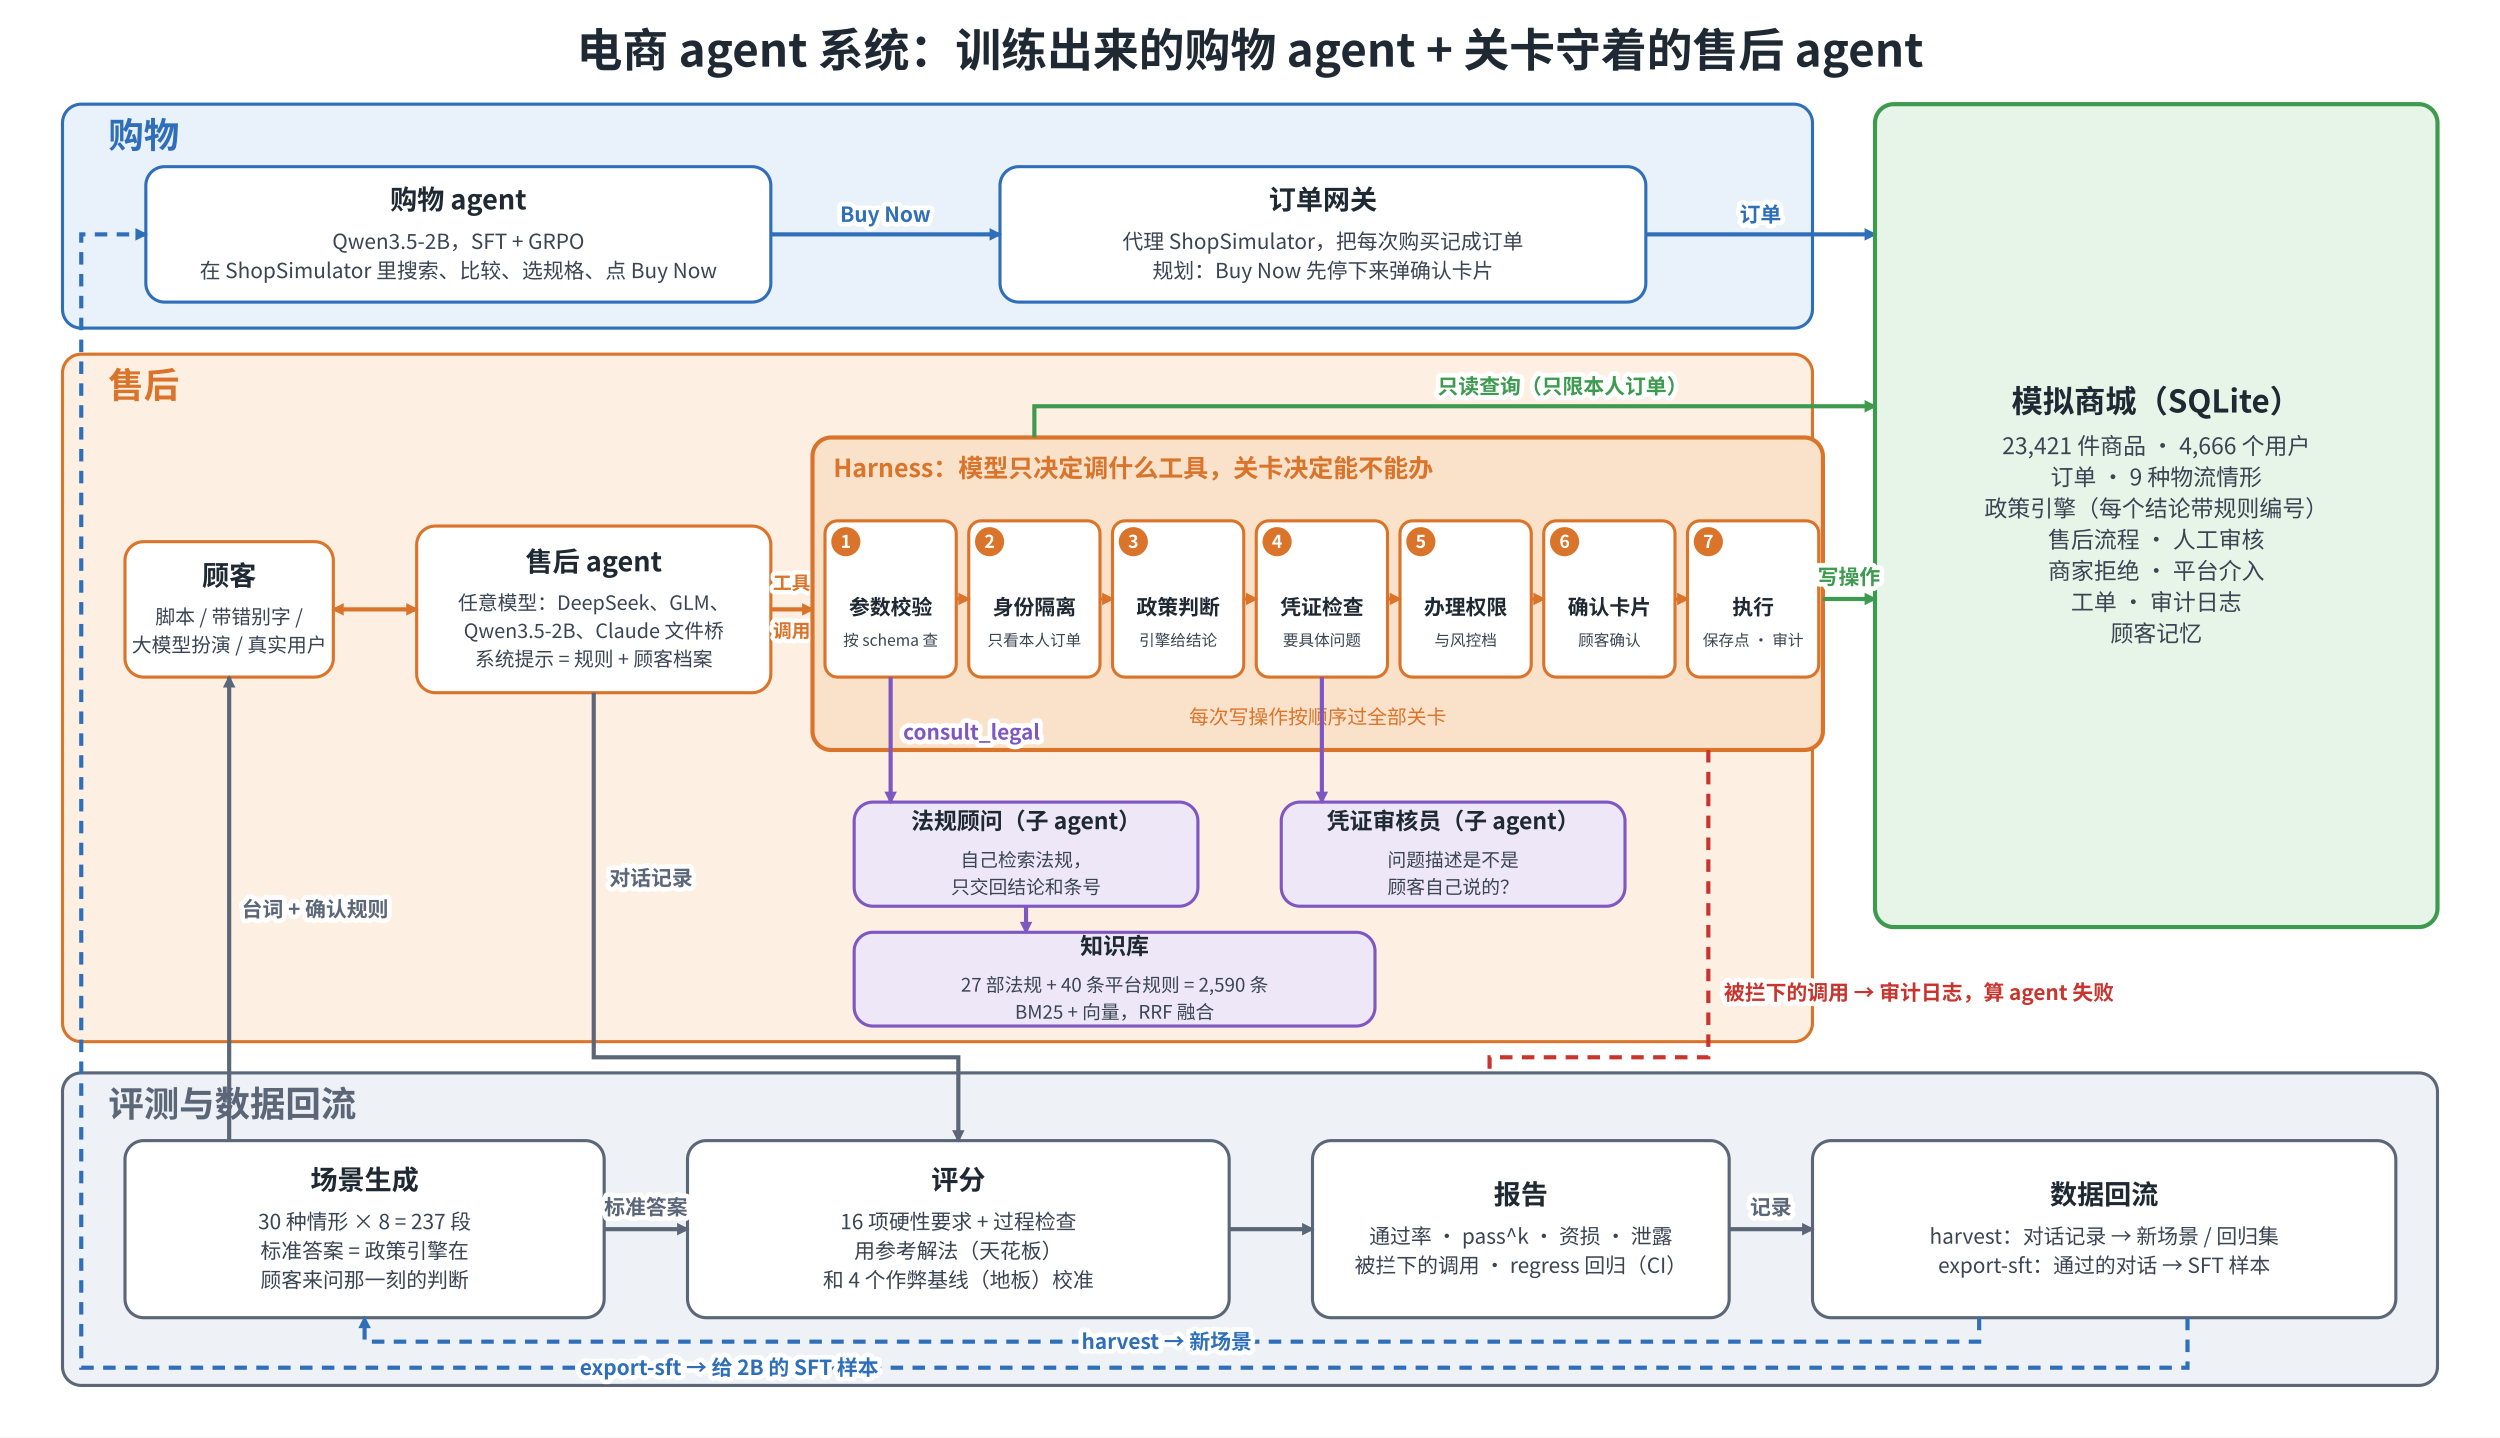
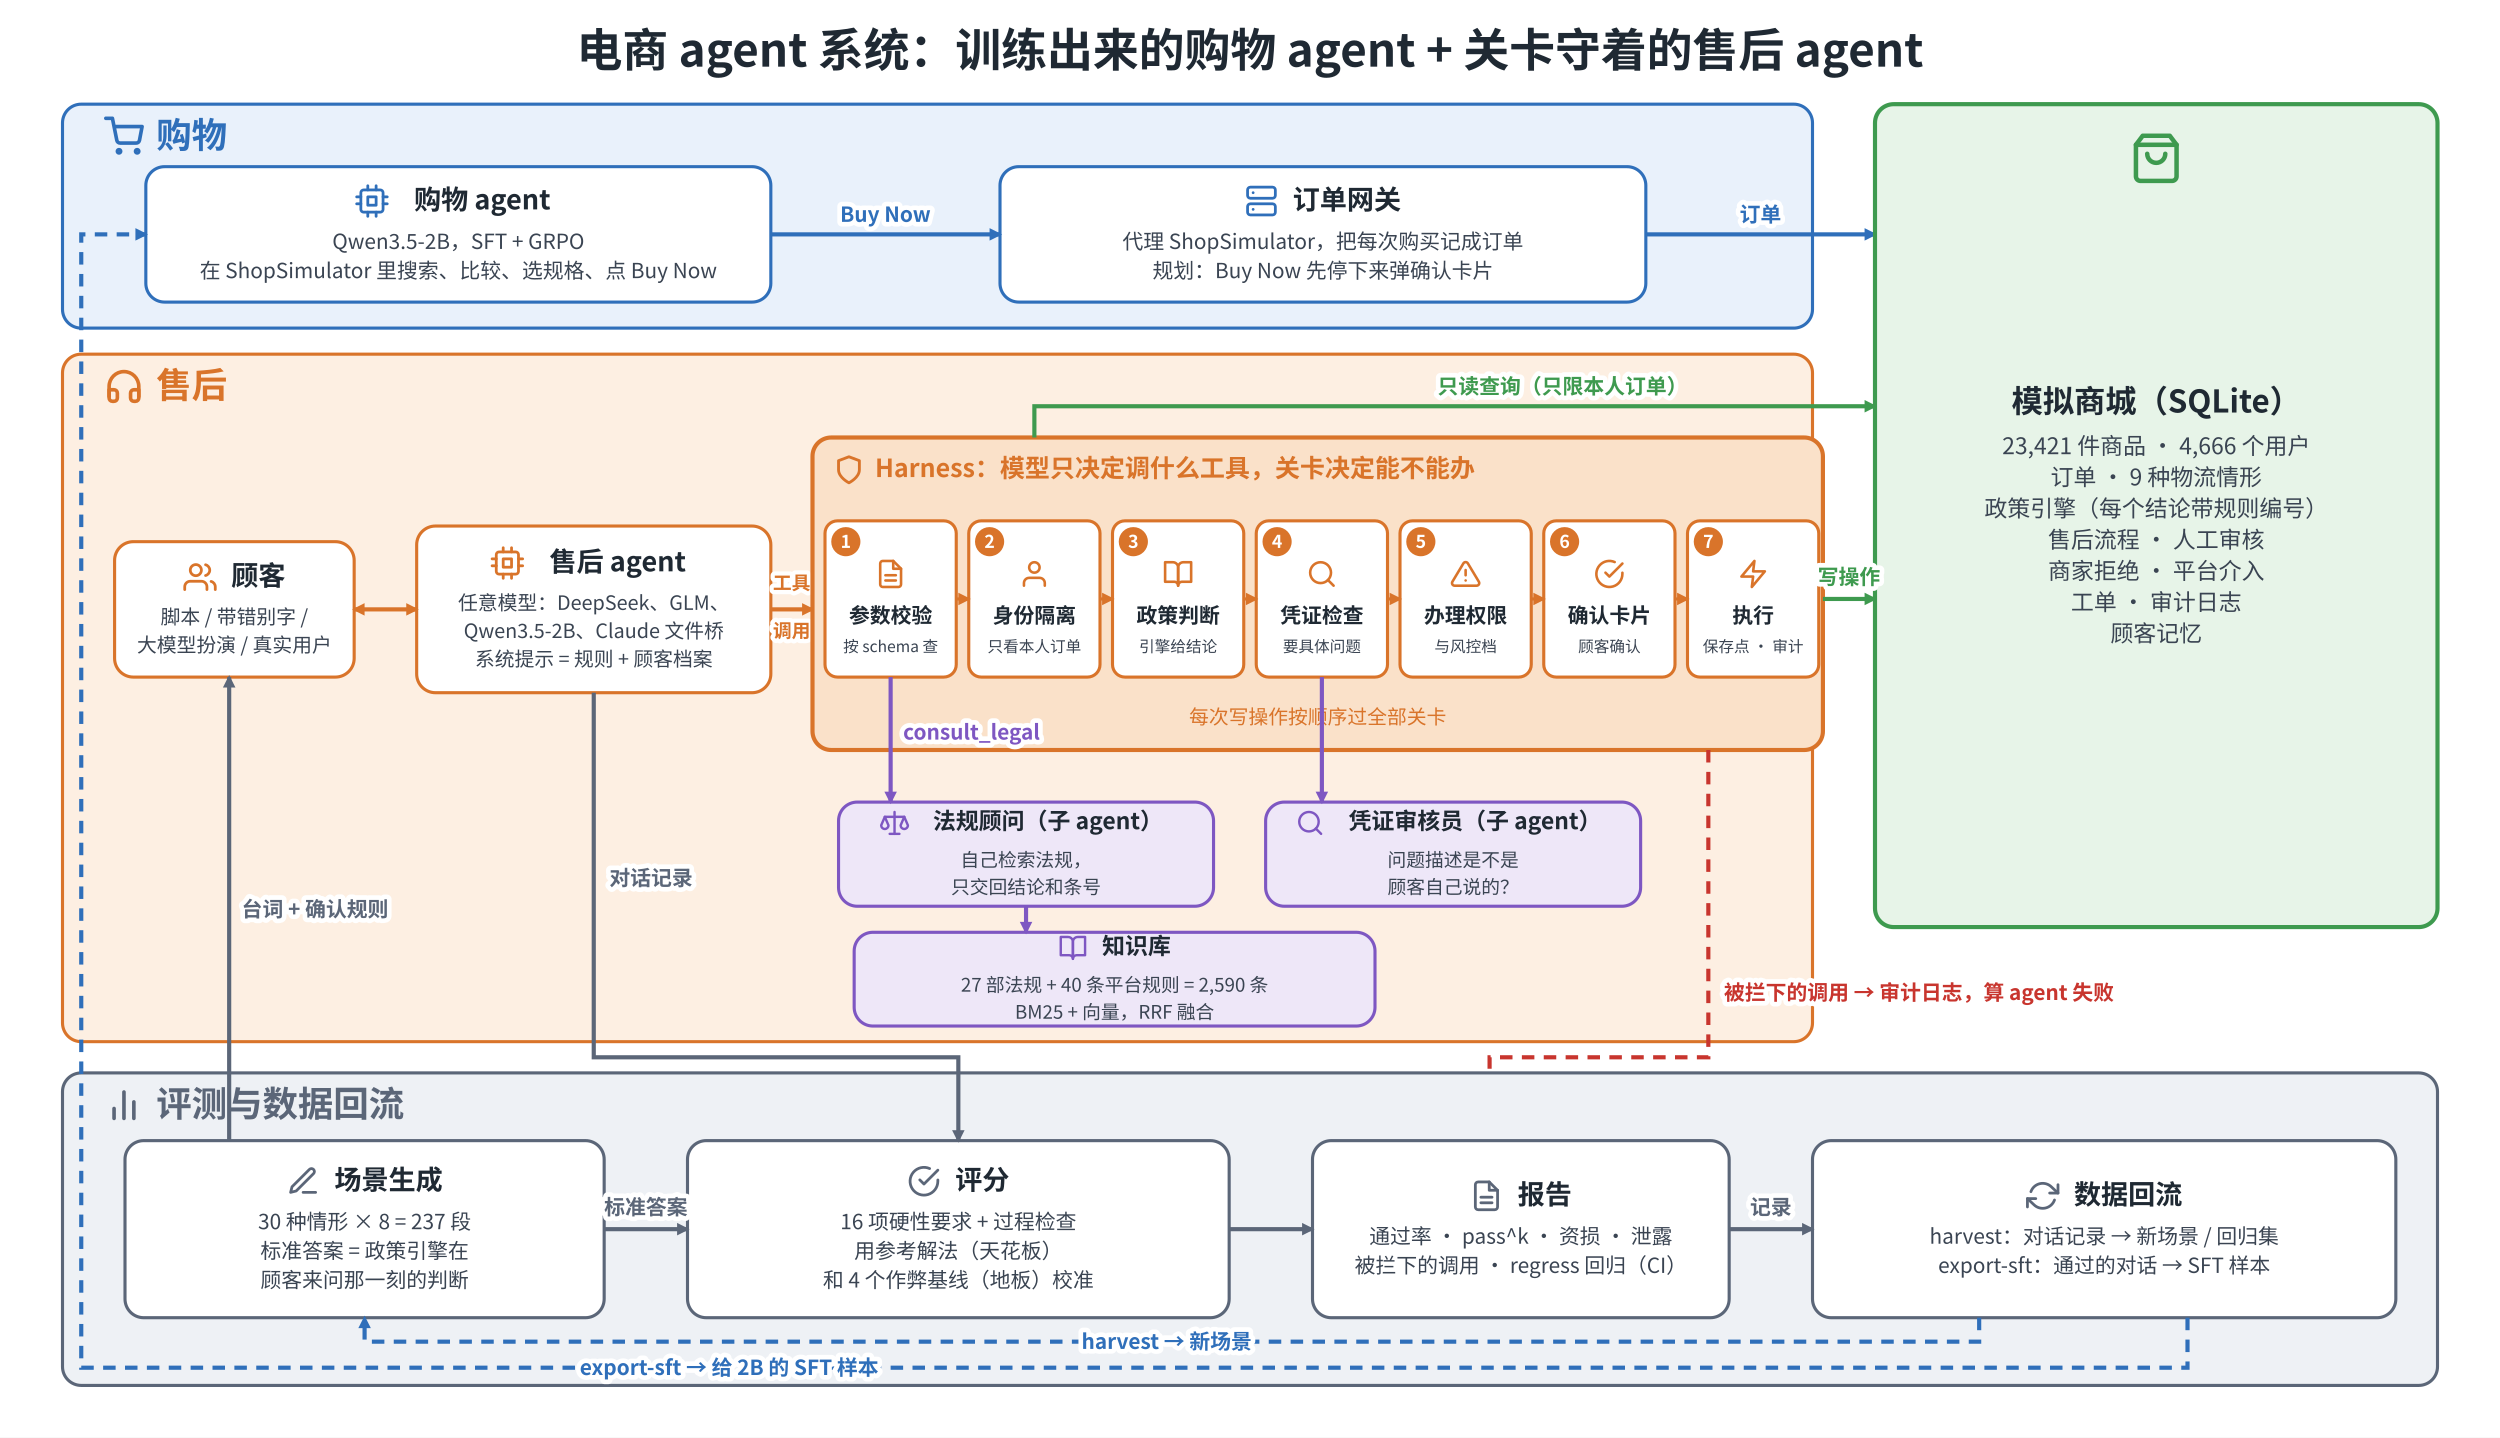
<svg xmlns="http://www.w3.org/2000/svg" width="100%" height="100%" viewBox="0 0 2400 1380" font-family="-apple-system, 'Helvetica Neue', 'PingFang SC', 'Hiragino Sans GB', 'Noto Sans CJK SC', Arial, sans-serif">
  <defs>
    <marker id="head-blue" markerWidth="12" markerHeight="12" refX="10" refY="6" orient="auto" markerUnits="userSpaceOnUse">
      <path d="M 0 0 L 12 6 L 0 12 z" fill="#2F6FBA" />
    </marker>
    <marker id="head-blue-r" markerWidth="12" markerHeight="12" refX="2" refY="6" orient="auto" markerUnits="userSpaceOnUse">
      <path d="M 12 0 L 0 6 L 12 12 z" fill="#2F6FBA" />
    </marker>
    <marker id="head-orange" markerWidth="12" markerHeight="12" refX="10" refY="6" orient="auto" markerUnits="userSpaceOnUse">
      <path d="M 0 0 L 12 6 L 0 12 z" fill="#D9742A" />
    </marker>
    <marker id="head-orange-r" markerWidth="12" markerHeight="12" refX="2" refY="6" orient="auto" markerUnits="userSpaceOnUse">
      <path d="M 12 0 L 0 6 L 12 12 z" fill="#D9742A" />
    </marker>
    <marker id="head-green" markerWidth="12" markerHeight="12" refX="10" refY="6" orient="auto" markerUnits="userSpaceOnUse">
      <path d="M 0 0 L 12 6 L 0 12 z" fill="#3E9A4F" />
    </marker>
    <marker id="head-green-r" markerWidth="12" markerHeight="12" refX="2" refY="6" orient="auto" markerUnits="userSpaceOnUse">
      <path d="M 12 0 L 0 6 L 12 12 z" fill="#3E9A4F" />
    </marker>
    <marker id="head-purple" markerWidth="12" markerHeight="12" refX="10" refY="6" orient="auto" markerUnits="userSpaceOnUse">
      <path d="M 0 0 L 12 6 L 0 12 z" fill="#7E57C2" />
    </marker>
    <marker id="head-purple-r" markerWidth="12" markerHeight="12" refX="2" refY="6" orient="auto" markerUnits="userSpaceOnUse">
      <path d="M 12 0 L 0 6 L 12 12 z" fill="#7E57C2" />
    </marker>
    <marker id="head-grey" markerWidth="12" markerHeight="12" refX="10" refY="6" orient="auto" markerUnits="userSpaceOnUse">
      <path d="M 0 0 L 12 6 L 0 12 z" fill="#5B6678" />
    </marker>
    <marker id="head-grey-r" markerWidth="12" markerHeight="12" refX="2" refY="6" orient="auto" markerUnits="userSpaceOnUse">
      <path d="M 12 0 L 0 6 L 12 12 z" fill="#5B6678" />
    </marker>
    <marker id="head-red" markerWidth="12" markerHeight="12" refX="10" refY="6" orient="auto" markerUnits="userSpaceOnUse">
      <path d="M 0 0 L 12 6 L 0 12 z" fill="#C8352E" />
    </marker>
    <marker id="head-red-r" markerWidth="12" markerHeight="12" refX="2" refY="6" orient="auto" markerUnits="userSpaceOnUse">
      <path d="M 12 0 L 0 6 L 12 12 z" fill="#C8352E" />
    </marker>
  </defs>
  <rect width="2400" height="1380" fill="#FFFFFF" />
  <text x="1200.0" y="64" font-size="44" font-weight="bold" fill="#1F2933" text-anchor="middle">电商 agent 系统：训练出来的购物 agent + 关卡守着的售后 agent</text>
  <rect x="60" y="100" width="1680" height="215" rx="18" fill="#E9F1FB" stroke="#2F6FBA" stroke-width="3" />
-   <text x="104" y="142" font-size="34" font-weight="bold" fill="#2F6FBA" text-anchor="start">购物</text>
+   <g transform="translate(100 112) scale(1.5833)" fill="none" stroke="#2F6FBA" stroke-width="2.2" stroke-linecap="round" stroke-linejoin="round">
+     <circle cx="9" cy="21" r="1" />
+     <circle cx="20" cy="21" r="1" />
+     <path d="M1 1h4l2.68 13.39a2 2 0 0 0 2 1.61h9.72a2 2 0 0 0 2-1.61L23 6H6" />
+   </g>
+   <text x="150" y="142" font-size="34" font-weight="bold" fill="#2F6FBA" text-anchor="start">购物</text>
  <rect x="140" y="160" width="600" height="130" rx="18" fill="#FFFFFF" stroke="#2F6FBA" stroke-width="3" />
-   <text x="440.0" y="201.0" font-size="26" font-weight="bold" fill="#1F2933" text-anchor="middle">购物 agent</text>
+   <g transform="translate(341.08 177.0) scale(1.3333)" fill="none" stroke="#2F6FBA" stroke-width="2" stroke-linecap="round" stroke-linejoin="round">
+     <rect x="4" y="4" width="16" height="16" rx="2" />
+     <rect x="9" y="9" width="6" height="6" />
+     <line x1="9" y1="1" x2="9" y2="4" />
+     <line x1="15" y1="1" x2="15" y2="4" />
+     <line x1="9" y1="20" x2="9" y2="23" />
+     <line x1="15" y1="20" x2="15" y2="23" />
+     <line x1="20" y1="9" x2="23" y2="9" />
+     <line x1="20" y1="14" x2="23" y2="14" />
+     <line x1="1" y1="9" x2="4" y2="9" />
+     <line x1="1" y1="14" x2="4" y2="14" />
+   </g>
+   <text x="463.0" y="201.0" font-size="26" font-weight="bold" fill="#1F2933" text-anchor="middle">购物 agent</text>
  <text x="440.0" y="239.0" font-size="20" font-weight="normal" fill="#3A4452" text-anchor="middle">Qwen3.5-2B，SFT + GRPO</text>
  <text x="440.0" y="267.0" font-size="20" font-weight="normal" fill="#3A4452" text-anchor="middle">在 ShopSimulator 里搜索、比较、选规格、点 Buy Now</text>
  <rect x="960" y="160" width="620" height="130" rx="18" fill="#FFFFFF" stroke="#2F6FBA" stroke-width="3" />
-   <text x="1270.0" y="201.0" font-size="26" font-weight="bold" fill="#1F2933" text-anchor="middle">订单网关</text>
+   <g transform="translate(1195.0 177.0) scale(1.3333)" fill="none" stroke="#2F6FBA" stroke-width="2" stroke-linecap="round" stroke-linejoin="round">
+     <rect x="2" y="2" width="20" height="8" rx="2" />
+     <rect x="2" y="14" width="20" height="8" rx="2" />
+     <line x1="6" y1="6" x2="6.01" y2="6" />
+     <line x1="6" y1="18" x2="6.01" y2="18" />
+   </g>
+   <text x="1293.0" y="201.0" font-size="26" font-weight="bold" fill="#1F2933" text-anchor="middle">订单网关</text>
  <text x="1270.0" y="239.0" font-size="20" font-weight="normal" fill="#3A4452" text-anchor="middle">代理 ShopSimulator，把每次购买记成订单</text>
  <text x="1270.0" y="267.0" font-size="20" font-weight="normal" fill="#3A4452" text-anchor="middle">规划：Buy Now 先停下来弹确认卡片</text>
  <path d="M 740 225 L 960 225" fill="none" stroke="#2F6FBA" stroke-width="4" marker-end="url(#head-blue)" />
  <text x="850.0" y="213.0" font-size="20" font-weight="bold" fill="#2F6FBA" text-anchor="middle" stroke="#FFFFFF" stroke-width="9.0" paint-order="stroke" stroke-linejoin="round">Buy Now</text>
  <path d="M 1580 225 L 1800 225" fill="none" stroke="#2F6FBA" stroke-width="4" marker-end="url(#head-blue)" />
  <text x="1690.0" y="213.0" font-size="20" font-weight="bold" fill="#2F6FBA" text-anchor="middle" stroke="#FFFFFF" stroke-width="9.0" paint-order="stroke" stroke-linejoin="round">订单</text>
  <rect x="1800" y="100" width="540" height="790" rx="18" fill="#E7F4E8" stroke="#3E9A4F" stroke-width="4" />
+   <g transform="translate(2044.0 126) scale(2.1667)" fill="none" stroke="#3E9A4F" stroke-width="2" stroke-linecap="round" stroke-linejoin="round">
+     <path d="M6 2L3 6v14a2 2 0 0 0 2 2h14a2 2 0 0 0 2-2V6l-3-4z" />
+     <line x1="3" y1="6" x2="21" y2="6" />
+     <path d="M16 10a4 4 0 0 1-8 0" />
+   </g>
  <text x="2070.0" y="396.0" font-size="30" font-weight="bold" fill="#1F2933" text-anchor="middle">模拟商城（SQLite）</text>
  <text x="2070.0" y="436.0" font-size="22" font-weight="normal" fill="#3A4452" text-anchor="middle">23,421 件商品 · 4,666 个用户</text>
  <text x="2070.0" y="466.0" font-size="22" font-weight="normal" fill="#3A4452" text-anchor="middle">订单 · 9 种物流情形</text>
  <text x="2070.0" y="496.0" font-size="22" font-weight="normal" fill="#3A4452" text-anchor="middle">政策引擎（每个结论带规则编号）</text>
  <text x="2070.0" y="526.0" font-size="22" font-weight="normal" fill="#3A4452" text-anchor="middle">售后流程 · 人工审核</text>
  <text x="2070.0" y="556.0" font-size="22" font-weight="normal" fill="#3A4452" text-anchor="middle">商家拒绝 · 平台介入</text>
  <text x="2070.0" y="586.0" font-size="22" font-weight="normal" fill="#3A4452" text-anchor="middle">工单 · 审计日志</text>
  <text x="2070.0" y="616.0" font-size="22" font-weight="normal" fill="#3A4452" text-anchor="middle">顾客记忆</text>
  <rect x="60" y="340" width="1680" height="660" rx="18" fill="#FDEFE2" stroke="#D9742A" stroke-width="3" />
-   <text x="104" y="382" font-size="34" font-weight="bold" fill="#D9742A" text-anchor="start">售后</text>
-   <rect x="120" y="520" width="200" height="130" rx="18" fill="#FFFFFF" stroke="#D9742A" stroke-width="3" />
-   <text x="220.0" y="562.0" font-size="26" font-weight="bold" fill="#1F2933" text-anchor="middle">顾客</text>
-   <text x="220.0" y="599.0" font-size="19" font-weight="normal" fill="#3A4452" text-anchor="middle">脚本 / 带错别字 /</text>
-   <text x="220.0" y="626.0" font-size="19" font-weight="normal" fill="#3A4452" text-anchor="middle">大模型扮演 / 真实用户</text>
+   <g transform="translate(100 352) scale(1.5833)" fill="none" stroke="#D9742A" stroke-width="2.2" stroke-linecap="round" stroke-linejoin="round">
+     <path d="M3 18v-6a9 9 0 0 1 18 0v6" />
+     <path d="M21 19a2 2 0 0 1-2 2h-1a2 2 0 0 1-2-2v-3a2 2 0 0 1 2-2h3zM3 19a2 2 0 0 0 2 2h1a2 2 0 0 0 2-2v-3a2 2 0 0 0-2-2H3z" />
+   </g>
+   <text x="150" y="382" font-size="34" font-weight="bold" fill="#D9742A" text-anchor="start">售后</text>
+   <rect x="110" y="520" width="230" height="130" rx="18" fill="#FFFFFF" stroke="#D9742A" stroke-width="3" />
+   <g transform="translate(176.0 538.0) scale(1.3333)" fill="none" stroke="#D9742A" stroke-width="2" stroke-linecap="round" stroke-linejoin="round">
+     <path d="M17 21v-2a4 4 0 0 0-4-4H5a4 4 0 0 0-4 4v2" />
+     <circle cx="9" cy="7" r="4" />
+     <path d="M23 21v-2a4 4 0 0 0-3-3.87" />
+     <path d="M16 3.13a4 4 0 0 1 0 7.75" />
+   </g>
+   <text x="248.0" y="562.0" font-size="26" font-weight="bold" fill="#1F2933" text-anchor="middle">顾客</text>
+   <text x="225.0" y="599.0" font-size="19" font-weight="normal" fill="#3A4452" text-anchor="middle">脚本 / 带错别字 /</text>
+   <text x="225.0" y="626.0" font-size="19" font-weight="normal" fill="#3A4452" text-anchor="middle">大模型扮演 / 真实用户</text>
  <rect x="400" y="505" width="340" height="160" rx="18" fill="#FFFFFF" stroke="#D9742A" stroke-width="3" />
-   <text x="570.0" y="548.5" font-size="26" font-weight="bold" fill="#1F2933" text-anchor="middle">售后 agent</text>
+   <g transform="translate(471.08 524.5) scale(1.3333)" fill="none" stroke="#D9742A" stroke-width="2" stroke-linecap="round" stroke-linejoin="round">
+     <rect x="4" y="4" width="16" height="16" rx="2" />
+     <rect x="9" y="9" width="6" height="6" />
+     <line x1="9" y1="1" x2="9" y2="4" />
+     <line x1="15" y1="1" x2="15" y2="4" />
+     <line x1="9" y1="20" x2="9" y2="23" />
+     <line x1="15" y1="20" x2="15" y2="23" />
+     <line x1="20" y1="9" x2="23" y2="9" />
+     <line x1="20" y1="14" x2="23" y2="14" />
+     <line x1="1" y1="9" x2="4" y2="9" />
+     <line x1="1" y1="14" x2="4" y2="14" />
+   </g>
+   <text x="593" y="548.5" font-size="26" font-weight="bold" fill="#1F2933" text-anchor="middle">售后 agent</text>
  <text x="570.0" y="585.5" font-size="19" font-weight="normal" fill="#3A4452" text-anchor="middle">任意模型：DeepSeek、GLM、</text>
  <text x="570.0" y="612.5" font-size="19" font-weight="normal" fill="#3A4452" text-anchor="middle">Qwen3.5-2B、Claude 文件桥</text>
  <text x="570.0" y="639.5" font-size="19" font-weight="normal" fill="#3A4452" text-anchor="middle">系统提示 = 规则 + 顾客档案</text>
-   <path d="M 320 585 L 400 585" fill="none" stroke="#D9742A" stroke-width="4" marker-end="url(#head-orange)" marker-start="url(#head-orange-r)" />
+   <path d="M 340 585 L 400 585" fill="none" stroke="#D9742A" stroke-width="4" marker-end="url(#head-orange)" marker-start="url(#head-orange-r)" />
  <path d="M 740 585 L 780 585" fill="none" stroke="#D9742A" stroke-width="4" marker-end="url(#head-orange)" />
  <text x="760" y="566" font-size="18" font-weight="bold" fill="#D9742A" text-anchor="middle" stroke="#FFFFFF" stroke-width="8.1" paint-order="stroke" stroke-linejoin="round">工具</text>
  <text x="760" y="612" font-size="18" font-weight="bold" fill="#D9742A" text-anchor="middle" stroke="#FFFFFF" stroke-width="8.1" paint-order="stroke" stroke-linejoin="round">调用</text>
  <rect x="780" y="420" width="970" height="300" rx="18" fill="#FAE1C9" stroke="#D9742A" stroke-width="4" />
-   <text x="800" y="458" font-size="24" font-weight="bold" fill="#D9742A" text-anchor="start">Harness：模型只决定调什么工具，关卡决定能不能办</text>
+   <g transform="translate(800 436) scale(1.25)" fill="none" stroke="#D9742A" stroke-width="2.2" stroke-linecap="round" stroke-linejoin="round">
+     <path d="M12 22s8-4 8-10V5l-8-3-8 3v7c0 6 8 10 8 10z" />
+   </g>
+   <text x="840" y="458" font-size="24" font-weight="bold" fill="#D9742A" text-anchor="start">Harness：模型只决定调什么工具，关卡决定能不能办</text>
  <rect x="792" y="500" width="126" height="150" rx="12" fill="#FFFFFF" stroke="#D9742A" stroke-width="3" />
  <circle cx="812" cy="520" r="14" fill="#D9742A" />
  <text x="812" y="526" font-size="17" font-weight="bold" fill="#FFFFFF" text-anchor="middle">1</text>
-   <text x="855.0" y="590" font-size="20" font-weight="bold" fill="#1F2933" text-anchor="middle">参数校验</text>
-   <text x="855.0" y="620" font-size="15" font-weight="normal" fill="#3A4452" text-anchor="middle">按 schema 查</text>
+   <g transform="translate(840.0 536) scale(1.25)" fill="none" stroke="#D9742A" stroke-width="2" stroke-linecap="round" stroke-linejoin="round">
+     <path d="M14 2H6a2 2 0 0 0-2 2v16a2 2 0 0 0 2 2h12a2 2 0 0 0 2-2V8z" />
+     <polyline points="14 2 14 8 20 8" />
+     <line x1="16" y1="13" x2="8" y2="13" />
+     <line x1="16" y1="17" x2="8" y2="17" />
+   </g>
+   <text x="855.0" y="598" font-size="20" font-weight="bold" fill="#1F2933" text-anchor="middle">参数校验</text>
+   <text x="855.0" y="626" font-size="15" font-weight="normal" fill="#3A4452" text-anchor="middle">按 schema 查</text>
  <rect x="930" y="500" width="126" height="150" rx="12" fill="#FFFFFF" stroke="#D9742A" stroke-width="3" />
  <circle cx="950" cy="520" r="14" fill="#D9742A" />
  <text x="950" y="526" font-size="17" font-weight="bold" fill="#FFFFFF" text-anchor="middle">2</text>
-   <text x="993.0" y="590" font-size="20" font-weight="bold" fill="#1F2933" text-anchor="middle">身份隔离</text>
-   <text x="993.0" y="620" font-size="15" font-weight="normal" fill="#3A4452" text-anchor="middle">只看本人订单</text>
+   <g transform="translate(978.0 536) scale(1.25)" fill="none" stroke="#D9742A" stroke-width="2" stroke-linecap="round" stroke-linejoin="round">
+     <path d="M20 21v-2a4 4 0 0 0-4-4H8a4 4 0 0 0-4 4v2" />
+     <circle cx="12" cy="7" r="4" />
+   </g>
+   <text x="993.0" y="598" font-size="20" font-weight="bold" fill="#1F2933" text-anchor="middle">身份隔离</text>
+   <text x="993.0" y="626" font-size="15" font-weight="normal" fill="#3A4452" text-anchor="middle">只看本人订单</text>
  <path d="M 918 575 L 930 575" fill="none" stroke="#D9742A" stroke-width="3" marker-end="url(#head-orange)" />
  <rect x="1068" y="500" width="126" height="150" rx="12" fill="#FFFFFF" stroke="#D9742A" stroke-width="3" />
  <circle cx="1088" cy="520" r="14" fill="#D9742A" />
  <text x="1088" y="526" font-size="17" font-weight="bold" fill="#FFFFFF" text-anchor="middle">3</text>
-   <text x="1131.0" y="590" font-size="20" font-weight="bold" fill="#1F2933" text-anchor="middle">政策判断</text>
-   <text x="1131.0" y="620" font-size="15" font-weight="normal" fill="#3A4452" text-anchor="middle">引擎给结论</text>
+   <g transform="translate(1116.0 536) scale(1.25)" fill="none" stroke="#D9742A" stroke-width="2" stroke-linecap="round" stroke-linejoin="round">
+     <path d="M2 3h6a4 4 0 0 1 4 4v14a3 3 0 0 0-3-3H2z" />
+     <path d="M22 3h-6a4 4 0 0 0-4 4v14a3 3 0 0 1 3-3h7z" />
+   </g>
+   <text x="1131.0" y="598" font-size="20" font-weight="bold" fill="#1F2933" text-anchor="middle">政策判断</text>
+   <text x="1131.0" y="626" font-size="15" font-weight="normal" fill="#3A4452" text-anchor="middle">引擎给结论</text>
  <path d="M 1056 575 L 1068 575" fill="none" stroke="#D9742A" stroke-width="3" marker-end="url(#head-orange)" />
  <rect x="1206" y="500" width="126" height="150" rx="12" fill="#FFFFFF" stroke="#D9742A" stroke-width="3" />
  <circle cx="1226" cy="520" r="14" fill="#D9742A" />
  <text x="1226" y="526" font-size="17" font-weight="bold" fill="#FFFFFF" text-anchor="middle">4</text>
-   <text x="1269.0" y="590" font-size="20" font-weight="bold" fill="#1F2933" text-anchor="middle">凭证检查</text>
-   <text x="1269.0" y="620" font-size="15" font-weight="normal" fill="#3A4452" text-anchor="middle">要具体问题</text>
+   <g transform="translate(1254.0 536) scale(1.25)" fill="none" stroke="#D9742A" stroke-width="2" stroke-linecap="round" stroke-linejoin="round">
+     <circle cx="11" cy="11" r="8" />
+     <line x1="21" y1="21" x2="16.65" y2="16.65" />
+   </g>
+   <text x="1269.0" y="598" font-size="20" font-weight="bold" fill="#1F2933" text-anchor="middle">凭证检查</text>
+   <text x="1269.0" y="626" font-size="15" font-weight="normal" fill="#3A4452" text-anchor="middle">要具体问题</text>
  <path d="M 1194 575 L 1206 575" fill="none" stroke="#D9742A" stroke-width="3" marker-end="url(#head-orange)" />
  <rect x="1344" y="500" width="126" height="150" rx="12" fill="#FFFFFF" stroke="#D9742A" stroke-width="3" />
  <circle cx="1364" cy="520" r="14" fill="#D9742A" />
  <text x="1364" y="526" font-size="17" font-weight="bold" fill="#FFFFFF" text-anchor="middle">5</text>
-   <text x="1407.0" y="590" font-size="20" font-weight="bold" fill="#1F2933" text-anchor="middle">办理权限</text>
-   <text x="1407.0" y="620" font-size="15" font-weight="normal" fill="#3A4452" text-anchor="middle">与风控档</text>
+   <g transform="translate(1392.0 536) scale(1.25)" fill="none" stroke="#D9742A" stroke-width="2" stroke-linecap="round" stroke-linejoin="round">
+     <path d="M10.29 3.86L1.82 18a2 2 0 0 0 1.71 3h16.94a2 2 0 0 0 1.71-3L13.71 3.86a2 2 0 0 0-3.42 0z" />
+     <line x1="12" y1="9" x2="12" y2="13" />
+     <line x1="12" y1="17" x2="12.01" y2="17" />
+   </g>
+   <text x="1407.0" y="598" font-size="20" font-weight="bold" fill="#1F2933" text-anchor="middle">办理权限</text>
+   <text x="1407.0" y="626" font-size="15" font-weight="normal" fill="#3A4452" text-anchor="middle">与风控档</text>
  <path d="M 1332 575 L 1344 575" fill="none" stroke="#D9742A" stroke-width="3" marker-end="url(#head-orange)" />
  <rect x="1482" y="500" width="126" height="150" rx="12" fill="#FFFFFF" stroke="#D9742A" stroke-width="3" />
  <circle cx="1502" cy="520" r="14" fill="#D9742A" />
  <text x="1502" y="526" font-size="17" font-weight="bold" fill="#FFFFFF" text-anchor="middle">6</text>
-   <text x="1545.0" y="590" font-size="20" font-weight="bold" fill="#1F2933" text-anchor="middle">确认卡片</text>
-   <text x="1545.0" y="620" font-size="15" font-weight="normal" fill="#3A4452" text-anchor="middle">顾客确认</text>
+   <g transform="translate(1530.0 536) scale(1.25)" fill="none" stroke="#D9742A" stroke-width="2" stroke-linecap="round" stroke-linejoin="round">
+     <path d="M22 11.08V12a10 10 0 1 1-5.93-9.14" />
+     <polyline points="22 4 12 14.01 9 11.01" />
+   </g>
+   <text x="1545.0" y="598" font-size="20" font-weight="bold" fill="#1F2933" text-anchor="middle">确认卡片</text>
+   <text x="1545.0" y="626" font-size="15" font-weight="normal" fill="#3A4452" text-anchor="middle">顾客确认</text>
  <path d="M 1470 575 L 1482 575" fill="none" stroke="#D9742A" stroke-width="3" marker-end="url(#head-orange)" />
  <rect x="1620" y="500" width="126" height="150" rx="12" fill="#FFFFFF" stroke="#D9742A" stroke-width="3" />
  <circle cx="1640" cy="520" r="14" fill="#D9742A" />
  <text x="1640" y="526" font-size="17" font-weight="bold" fill="#FFFFFF" text-anchor="middle">7</text>
-   <text x="1683.0" y="590" font-size="20" font-weight="bold" fill="#1F2933" text-anchor="middle">执行</text>
-   <text x="1683.0" y="620" font-size="15" font-weight="normal" fill="#3A4452" text-anchor="middle">保存点 · 审计</text>
+   <g transform="translate(1668.0 536) scale(1.25)" fill="none" stroke="#D9742A" stroke-width="2" stroke-linecap="round" stroke-linejoin="round">
+     <polygon points="13 2 3 14 12 14 11 22 21 10 12 10 13 2" />
+   </g>
+   <text x="1683.0" y="598" font-size="20" font-weight="bold" fill="#1F2933" text-anchor="middle">执行</text>
+   <text x="1683.0" y="626" font-size="15" font-weight="normal" fill="#3A4452" text-anchor="middle">保存点 · 审计</text>
  <path d="M 1608 575 L 1620 575" fill="none" stroke="#D9742A" stroke-width="3" marker-end="url(#head-orange)" />
  <text x="1265" y="695" font-size="19" font-weight="normal" fill="#D9742A" text-anchor="middle">每次写操作按顺序过全部关卡</text>
  <path d="M 993.0 420 L 993.0 390 L 1800 390" fill="none" stroke="#3E9A4F" stroke-width="4" marker-end="url(#head-green)" />
  <text x="1500" y="378" font-size="20" font-weight="bold" fill="#3E9A4F" text-anchor="middle" stroke="#FFFFFF" stroke-width="9.0" paint-order="stroke" stroke-linejoin="round">只读查询（只限本人订单）</text>
  <path d="M 1750 575 L 1800 575" fill="none" stroke="#3E9A4F" stroke-width="4" marker-end="url(#head-green)" />
  <text x="1775.0" y="561.0" font-size="20" font-weight="bold" fill="#3E9A4F" text-anchor="middle" stroke="#FFFFFF" stroke-width="9.0" paint-order="stroke" stroke-linejoin="round">写操作</text>
-   <rect x="820" y="770" width="330" height="100" rx="18" fill="#EEE7F8" stroke="#7E57C2" stroke-width="3" />
-   <text x="985.0" y="796.0" font-size="22" font-weight="bold" fill="#1F2933" text-anchor="middle">法规顾问（子 agent）</text>
+   <rect x="805" y="770" width="360" height="100" rx="18" fill="#EEE7F8" stroke="#7E57C2" stroke-width="3" />
+   <g transform="translate(844.76 776.0) scale(1.1667)" fill="none" stroke="#7E57C2" stroke-width="2" stroke-linecap="round" stroke-linejoin="round">
+     <line x1="12" y1="3" x2="12" y2="21" />
+     <line x1="4" y1="7" x2="20" y2="7" />
+     <path d="M4 7l-3 7a3 3 0 0 0 6 0z" />
+     <path d="M20 7l-3 7a3 3 0 0 0 6 0z" />
+     <line x1="8" y1="21" x2="16" y2="21" />
+   </g>
+   <text x="1006.0" y="796.0" font-size="22" font-weight="bold" fill="#1F2933" text-anchor="middle">法规顾问（子 agent）</text>
  <text x="985.0" y="832.0" font-size="18" font-weight="normal" fill="#3A4452" text-anchor="middle">自己检索法规，</text>
  <text x="985.0" y="858.0" font-size="18" font-weight="normal" fill="#3A4452" text-anchor="middle">只交回结论和条号</text>
-   <rect x="1230" y="770" width="330" height="100" rx="18" fill="#EEE7F8" stroke="#7E57C2" stroke-width="3" />
-   <text x="1395.0" y="796.0" font-size="22" font-weight="bold" fill="#1F2933" text-anchor="middle">凭证审核员（子 agent）</text>
+   <rect x="1215" y="770" width="360" height="100" rx="18" fill="#EEE7F8" stroke="#7E57C2" stroke-width="3" />
+   <g transform="translate(1243.76 776.0) scale(1.1667)" fill="none" stroke="#7E57C2" stroke-width="2" stroke-linecap="round" stroke-linejoin="round">
+     <circle cx="11" cy="11" r="8" />
+     <line x1="21" y1="21" x2="16.65" y2="16.65" />
+   </g>
+   <text x="1416.0" y="796.0" font-size="22" font-weight="bold" fill="#1F2933" text-anchor="middle">凭证审核员（子 agent）</text>
  <text x="1395.0" y="832.0" font-size="18" font-weight="normal" fill="#3A4452" text-anchor="middle">问题描述是不是</text>
  <text x="1395.0" y="858.0" font-size="18" font-weight="normal" fill="#3A4452" text-anchor="middle">顾客自己说的？</text>
  <rect x="820" y="895" width="500" height="90" rx="18" fill="#EEE7F8" stroke="#7E57C2" stroke-width="3" />
-   <text x="1070.0" y="916.0" font-size="22" font-weight="bold" fill="#1F2933" text-anchor="middle">知识库</text>
+   <g transform="translate(1016.0 896.0) scale(1.1667)" fill="none" stroke="#7E57C2" stroke-width="2" stroke-linecap="round" stroke-linejoin="round">
+     <path d="M2 3h6a4 4 0 0 1 4 4v14a3 3 0 0 0-3-3H2z" />
+     <path d="M22 3h-6a4 4 0 0 0-4 4v14a3 3 0 0 1 3-3h7z" />
+   </g>
+   <text x="1091.0" y="916.0" font-size="22" font-weight="bold" fill="#1F2933" text-anchor="middle">知识库</text>
  <text x="1070.0" y="952.0" font-size="18" font-weight="normal" fill="#3A4452" text-anchor="middle">27 部法规 + 40 条平台规则 = 2,590 条</text>
  <text x="1070.0" y="978.0" font-size="18" font-weight="normal" fill="#3A4452" text-anchor="middle">BM25 + 向量，RRF 融合</text>
  <path d="M 855.0 650 L 855.0 770" fill="none" stroke="#7E57C2" stroke-width="4" marker-end="url(#head-purple)" />
  <text x="867.0" y="710" font-size="20" font-weight="bold" fill="#7E57C2" text-anchor="start" stroke="#FFFFFF" stroke-width="9.0" paint-order="stroke" stroke-linejoin="round">consult_legal</text>
  <path d="M 1269.0 650 L 1269.0 770" fill="none" stroke="#7E57C2" stroke-width="4" marker-end="url(#head-purple)" />
  <path d="M 985 870 L 985 895" fill="none" stroke="#7E57C2" stroke-width="4" marker-end="url(#head-purple)" />
  <path d="M 1640 720 L 1640 1015 L 1430 1015 L 1430 1090" fill="none" stroke="#C8352E" stroke-width="4" stroke-dasharray="12 9" marker-end="url(#head-red)" />
  <text x="1655" y="960" font-size="20" font-weight="bold" fill="#C8352E" text-anchor="start" stroke="#FFFFFF" stroke-width="9.0" paint-order="stroke" stroke-linejoin="round">被拦下的调用 → 审计日志，算 agent 失败</text>
  <rect x="60" y="1030" width="2280" height="300" rx="18" fill="#EEF1F5" stroke="#5B6678" stroke-width="3" />
-   <text x="104" y="1072" font-size="34" font-weight="bold" fill="#5B6678" text-anchor="start">评测与数据回流</text>
+   <g transform="translate(100 1042) scale(1.5833)" fill="none" stroke="#5B6678" stroke-width="2.2" stroke-linecap="round" stroke-linejoin="round">
+     <line x1="18" y1="20" x2="18" y2="10" />
+     <line x1="12" y1="20" x2="12" y2="4" />
+     <line x1="6" y1="20" x2="6" y2="14" />
+   </g>
+   <text x="150" y="1072" font-size="34" font-weight="bold" fill="#5B6678" text-anchor="start">评测与数据回流</text>
  <rect x="120" y="1095" width="460" height="170" rx="18" fill="#FFFFFF" stroke="#5B6678" stroke-width="3" />
-   <text x="350.0" y="1142.0" font-size="26" font-weight="bold" fill="#1F2933" text-anchor="middle">场景生成</text>
+   <g transform="translate(275.0 1118.0) scale(1.3333)" fill="none" stroke="#5B6678" stroke-width="2" stroke-linecap="round" stroke-linejoin="round">
+     <path d="M12 20h9" />
+     <path d="M16.5 3.5a2.121 2.121 0 0 1 3 3L7 19l-4 1 1-4L16.5 3.5z" />
+   </g>
+   <text x="373.0" y="1142.0" font-size="26" font-weight="bold" fill="#1F2933" text-anchor="middle">场景生成</text>
  <text x="350.0" y="1180.0" font-size="20" font-weight="normal" fill="#3A4452" text-anchor="middle">30 种情形 × 8 = 237 段</text>
  <text x="350.0" y="1208.0" font-size="20" font-weight="normal" fill="#3A4452" text-anchor="middle">标准答案 = 政策引擎在</text>
  <text x="350.0" y="1236.0" font-size="20" font-weight="normal" fill="#3A4452" text-anchor="middle">顾客来问那一刻的判断</text>
  <rect x="660" y="1095" width="520" height="170" rx="18" fill="#FFFFFF" stroke="#5B6678" stroke-width="3" />
-   <text x="920.0" y="1142.0" font-size="26" font-weight="bold" fill="#1F2933" text-anchor="middle">评分</text>
+   <g transform="translate(871.0 1118.0) scale(1.3333)" fill="none" stroke="#5B6678" stroke-width="2" stroke-linecap="round" stroke-linejoin="round">
+     <path d="M22 11.08V12a10 10 0 1 1-5.93-9.14" />
+     <polyline points="22 4 12 14.01 9 11.01" />
+   </g>
+   <text x="943.0" y="1142.0" font-size="26" font-weight="bold" fill="#1F2933" text-anchor="middle">评分</text>
  <text x="920.0" y="1180.0" font-size="20" font-weight="normal" fill="#3A4452" text-anchor="middle">16 项硬性要求 + 过程检查</text>
  <text x="920.0" y="1208.0" font-size="20" font-weight="normal" fill="#3A4452" text-anchor="middle">用参考解法（天花板）</text>
  <text x="920.0" y="1236.0" font-size="20" font-weight="normal" fill="#3A4452" text-anchor="middle">和 4 个作弊基线（地板）校准</text>
  <rect x="1260" y="1095" width="400" height="170" rx="18" fill="#FFFFFF" stroke="#5B6678" stroke-width="3" />
-   <text x="1460.0" y="1156.0" font-size="26" font-weight="bold" fill="#1F2933" text-anchor="middle">报告</text>
+   <g transform="translate(1411.0 1132.0) scale(1.3333)" fill="none" stroke="#5B6678" stroke-width="2" stroke-linecap="round" stroke-linejoin="round">
+     <path d="M14 2H6a2 2 0 0 0-2 2v16a2 2 0 0 0 2 2h12a2 2 0 0 0 2-2V8z" />
+     <polyline points="14 2 14 8 20 8" />
+     <line x1="16" y1="13" x2="8" y2="13" />
+     <line x1="16" y1="17" x2="8" y2="17" />
+   </g>
+   <text x="1483.0" y="1156.0" font-size="26" font-weight="bold" fill="#1F2933" text-anchor="middle">报告</text>
  <text x="1460.0" y="1194.0" font-size="20" font-weight="normal" fill="#3A4452" text-anchor="middle">通过率 · pass^k · 资损 · 泄露</text>
  <text x="1460.0" y="1222.0" font-size="20" font-weight="normal" fill="#3A4452" text-anchor="middle">被拦下的调用 · regress 回归（CI）</text>
  <rect x="1740" y="1095" width="560" height="170" rx="18" fill="#FFFFFF" stroke="#5B6678" stroke-width="3" />
-   <text x="2020.0" y="1156.0" font-size="26" font-weight="bold" fill="#1F2933" text-anchor="middle">数据回流</text>
+   <g transform="translate(1945.0 1132.0) scale(1.3333)" fill="none" stroke="#5B6678" stroke-width="2" stroke-linecap="round" stroke-linejoin="round">
+     <polyline points="23 4 23 10 17 10" />
+     <polyline points="1 20 1 14 7 14" />
+     <path d="M3.51 9a9 9 0 0 1 14.85-3.36L23 10M1 14l4.64 4.36A9 9 0 0 0 20.49 15" />
+   </g>
+   <text x="2043.0" y="1156.0" font-size="26" font-weight="bold" fill="#1F2933" text-anchor="middle">数据回流</text>
  <text x="2020.0" y="1194.0" font-size="20" font-weight="normal" fill="#3A4452" text-anchor="middle">harvest：对话记录 → 新场景 / 回归集</text>
  <text x="2020.0" y="1222.0" font-size="20" font-weight="normal" fill="#3A4452" text-anchor="middle">export-sft：通过的对话 → SFT 样本</text>
  <path d="M 580 1180 L 660 1180" fill="none" stroke="#5B6678" stroke-width="4" marker-end="url(#head-grey)" />
  <text x="620.0" y="1166.0" font-size="20" font-weight="bold" fill="#5B6678" text-anchor="middle" stroke="#FFFFFF" stroke-width="9.0" paint-order="stroke" stroke-linejoin="round">标准答案</text>
  <path d="M 1180 1180 L 1260 1180" fill="none" stroke="#5B6678" stroke-width="4" marker-end="url(#head-grey)" />
  <path d="M 1660 1180 L 1740 1180" fill="none" stroke="#5B6678" stroke-width="4" marker-end="url(#head-grey)" />
  <text x="1700.0" y="1166.0" font-size="20" font-weight="bold" fill="#5B6678" text-anchor="middle" stroke="#FFFFFF" stroke-width="9.0" paint-order="stroke" stroke-linejoin="round">记录</text>
  <path d="M 220 1095 L 220 650" fill="none" stroke="#5B6678" stroke-width="4" marker-end="url(#head-grey)" />
  <text x="232" y="880" font-size="20" font-weight="bold" fill="#5B6678" text-anchor="start" stroke="#FFFFFF" stroke-width="9.0" paint-order="stroke" stroke-linejoin="round">台词 + 确认规则</text>
  <path d="M 570 665 L 570 1015 L 920 1015 L 920 1095" fill="none" stroke="#5B6678" stroke-width="4" marker-end="url(#head-grey)" />
  <text x="585" y="850" font-size="20" font-weight="bold" fill="#5B6678" text-anchor="start" stroke="#FFFFFF" stroke-width="9.0" paint-order="stroke" stroke-linejoin="round">对话记录</text>
  <path d="M 1900 1265 L 1900 1288 L 350 1288 L 350 1265" fill="none" stroke="#2F6FBA" stroke-width="4" stroke-dasharray="12 9" marker-end="url(#head-blue)" />
  <text x="1120" y="1295" font-size="20" font-weight="bold" fill="#2F6FBA" text-anchor="middle" stroke="#FFFFFF" stroke-width="9.0" paint-order="stroke" stroke-linejoin="round">harvest → 新场景</text>
  <path d="M 2100 1265 L 2100 1313 L 78 1313 L 78 225 L 140 225" fill="none" stroke="#2F6FBA" stroke-width="4" stroke-dasharray="12 9" marker-end="url(#head-blue)" />
  <text x="700" y="1320" font-size="20" font-weight="bold" fill="#2F6FBA" text-anchor="middle" stroke="#FFFFFF" stroke-width="9.0" paint-order="stroke" stroke-linejoin="round">export-sft → 给 2B 的 SFT 样本</text>
</svg>
